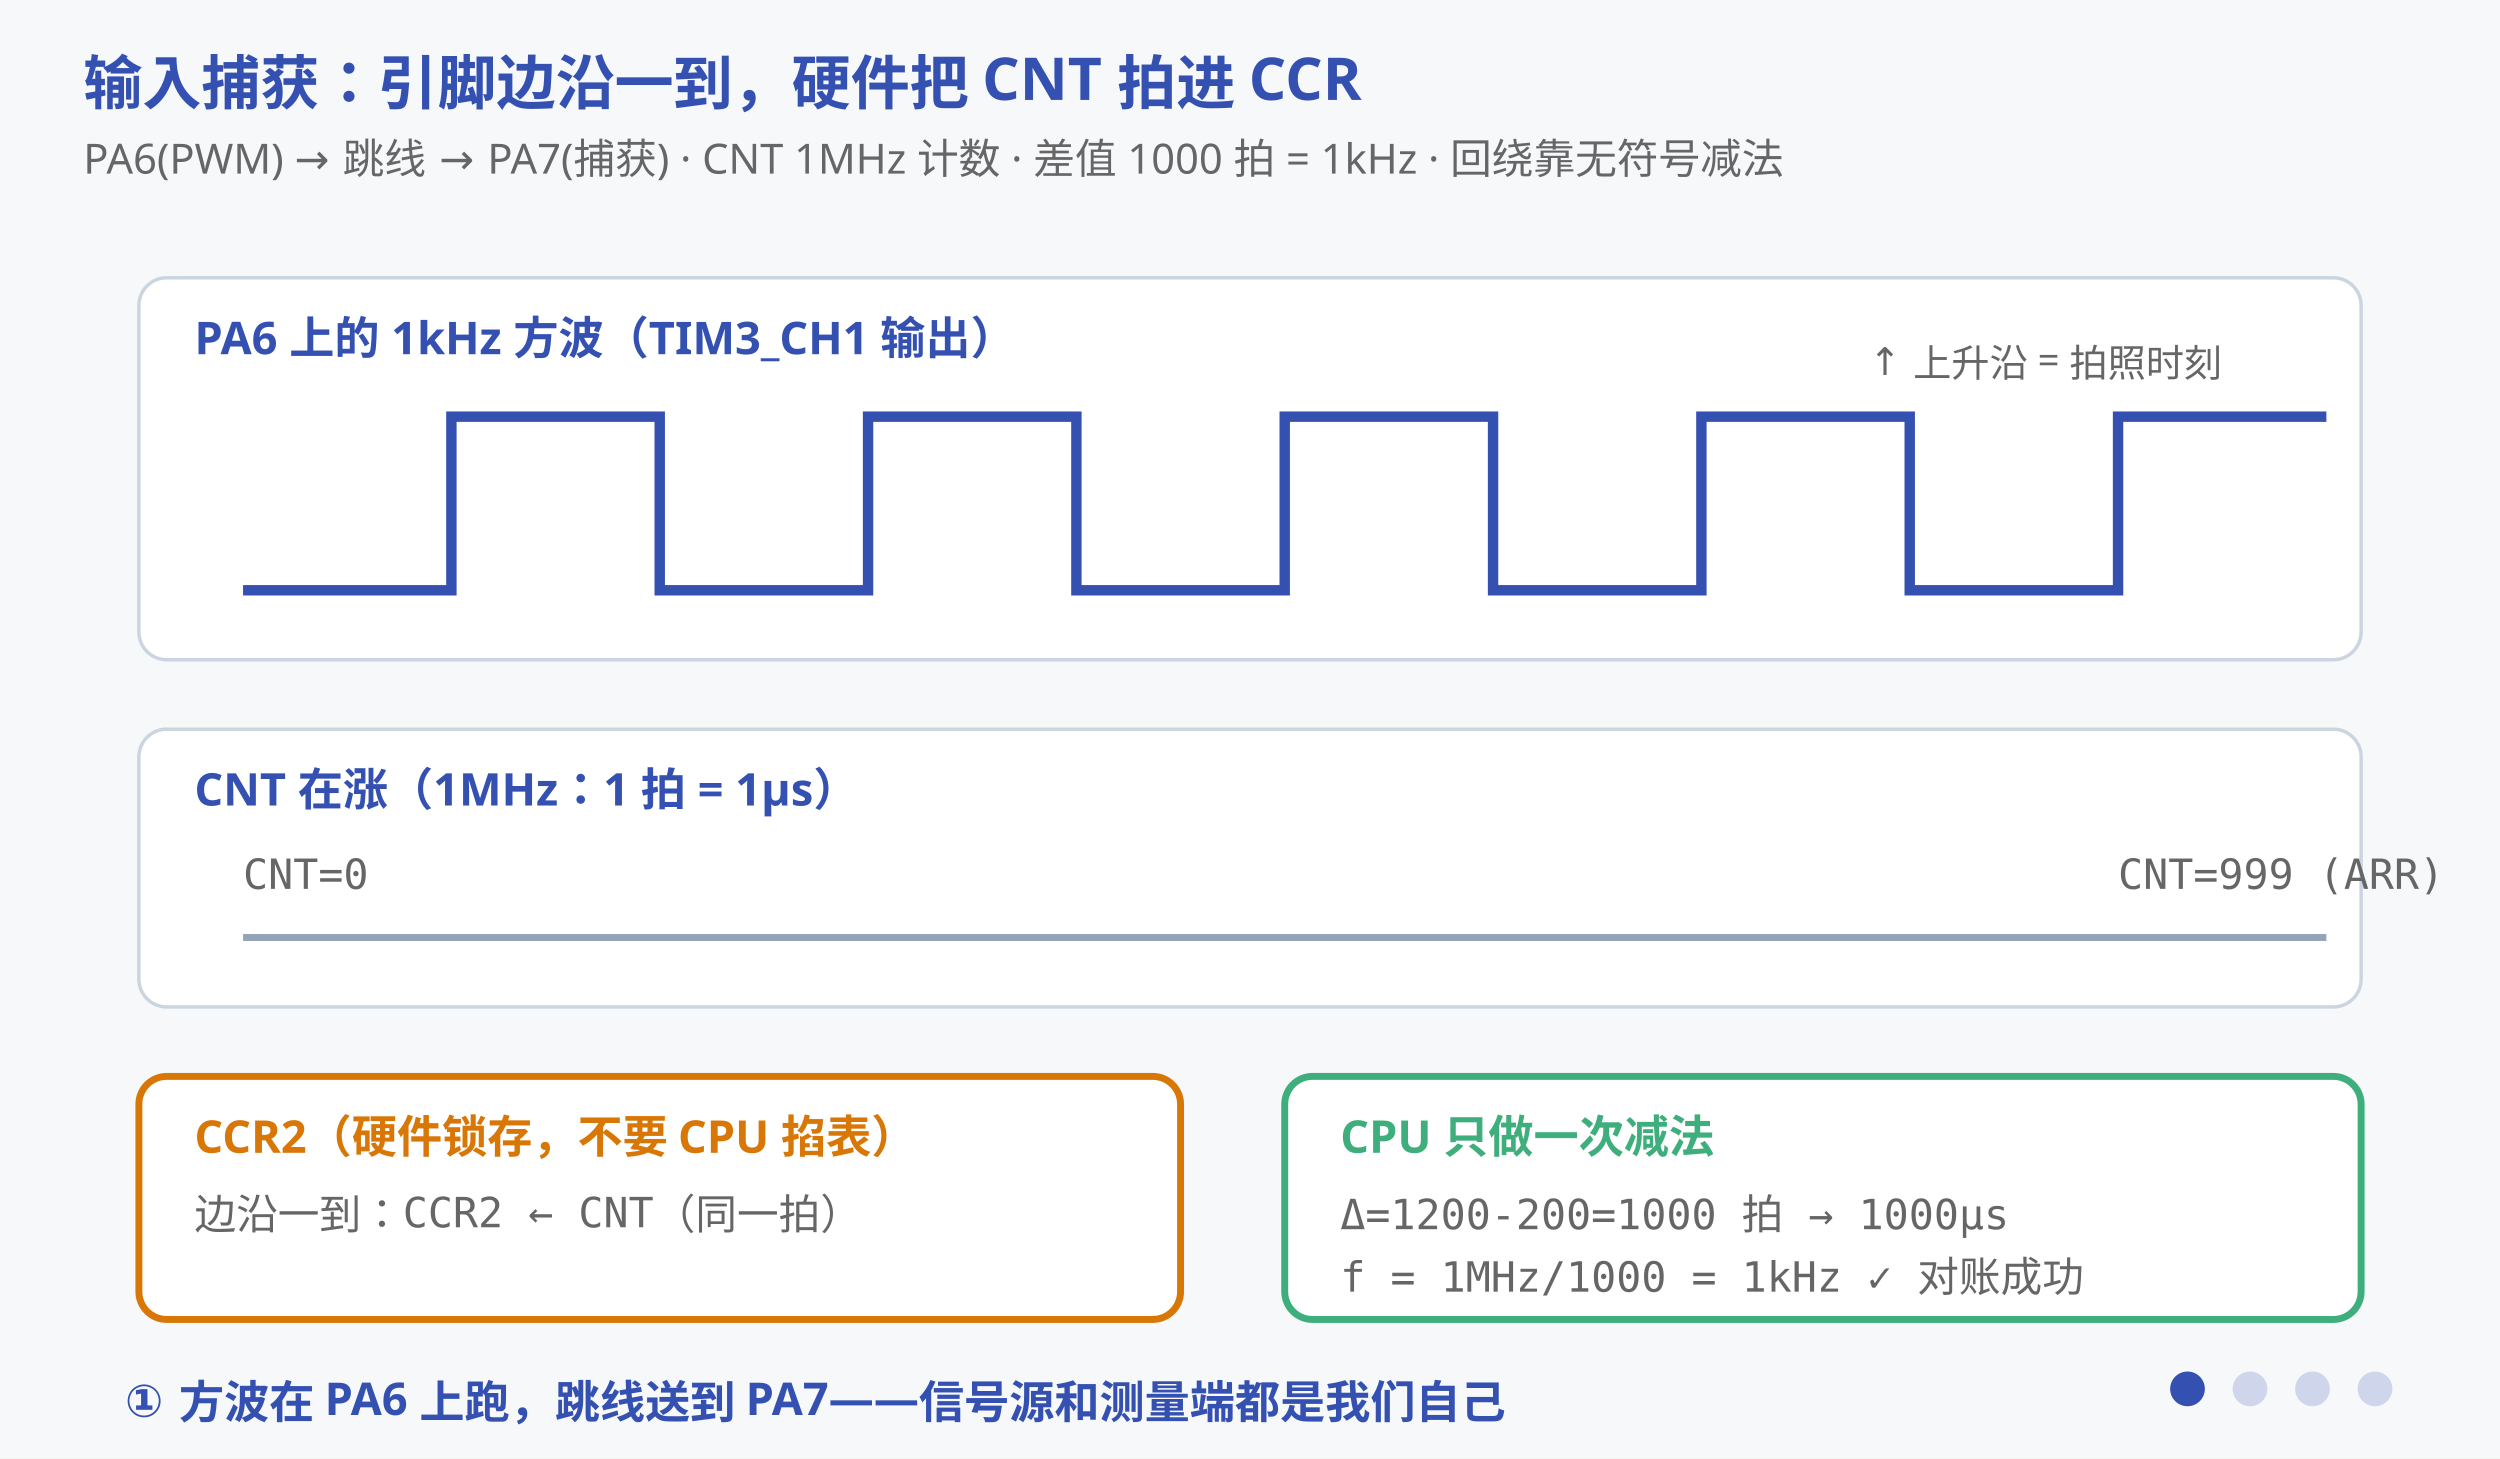
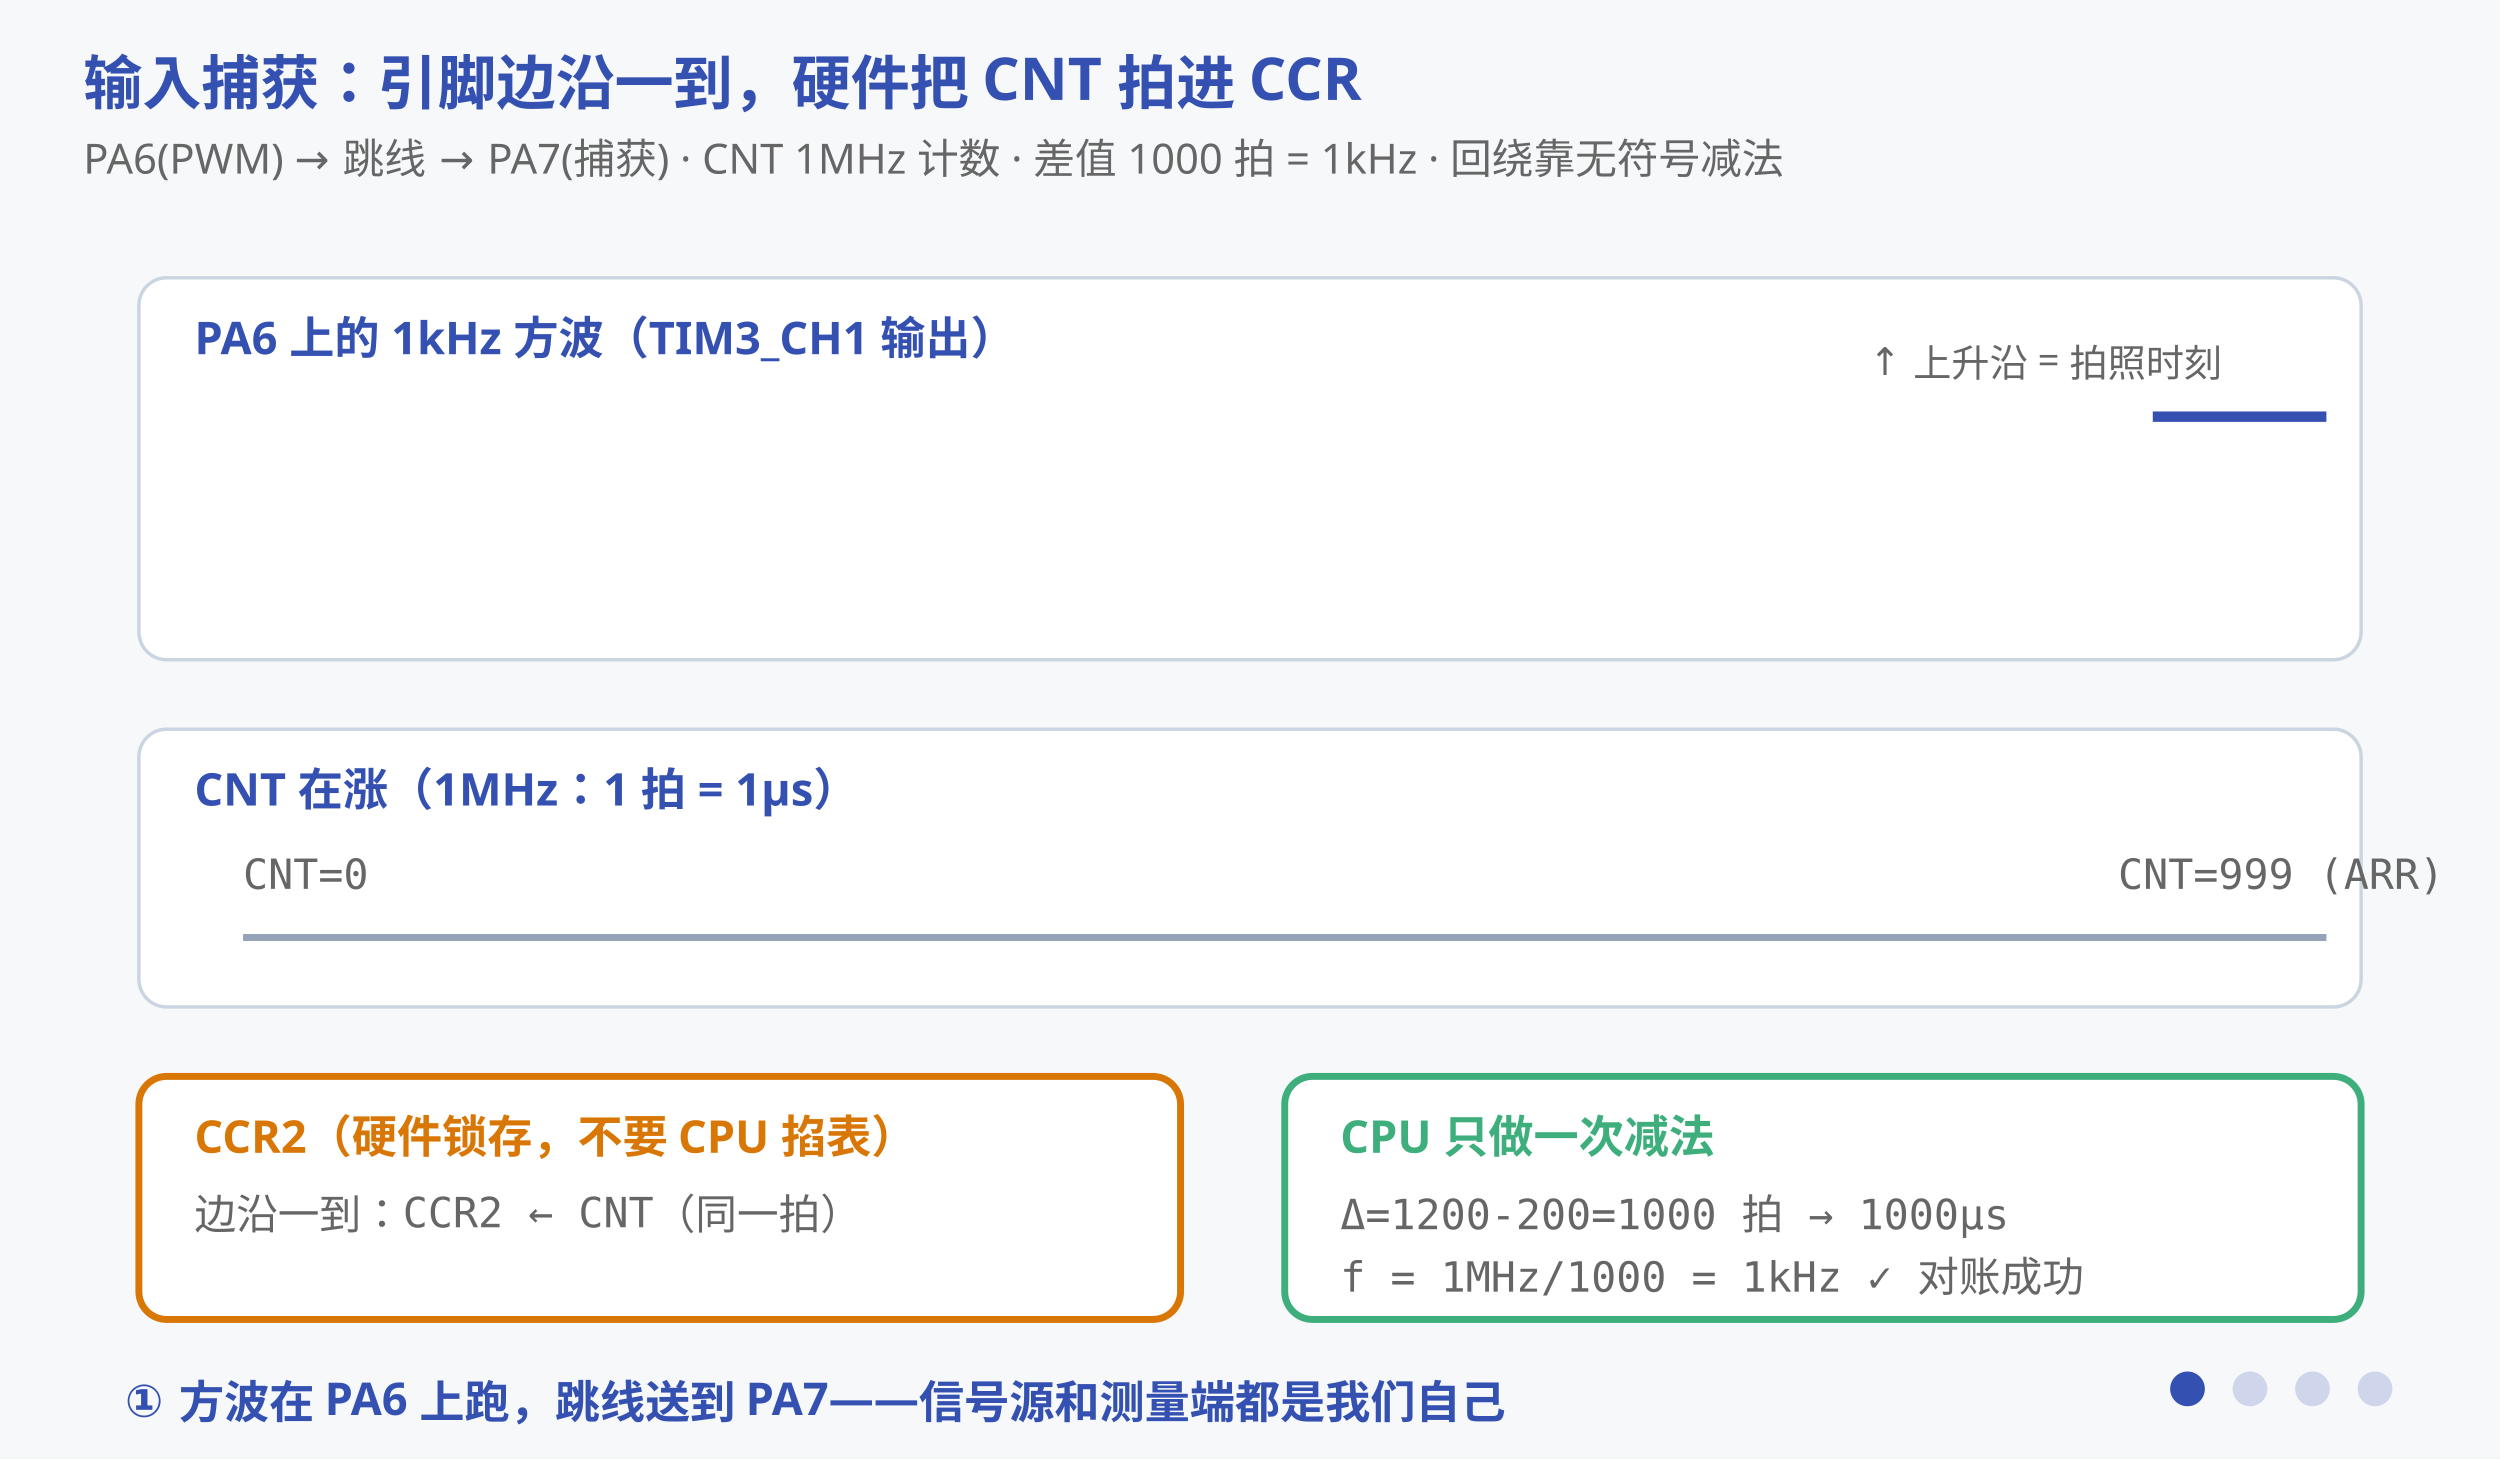
<svg xmlns="http://www.w3.org/2000/svg" viewBox="0 0 720 420" font-family="'Segoe UI','Microsoft YaHei',sans-serif">
  <rect width="720" height="420" fill="#f6f8fa" />
  <text x="24" y="30" font-size="17" font-weight="bold" fill="#3451b2">输入捕获：引脚边沿一到，硬件把 CNT 拍进 CCR</text>
  <text x="24" y="50" font-size="12" fill="#666">PA6(PWM) → 跳线 → PA7(捕获) · CNT 1MHz 计数 · 差值 1000 拍 = 1kHz · 回绕靠无符号减法</text>
  <rect x="40" y="80" width="640" height="110" fill="#ffffff" stroke="#cbd5e1" rx="8" />
  <text x="56" y="102" font-size="13" font-weight="bold" fill="#3451b2">PA6 上的 1kHz 方波（TIM3_CH1 输出）</text>
-   <polyline points="70,170 130,170 130,120 190,120 190,170 250,170 250,120 310,120 310,170 370,170 370,120 430,120 430,170 490,170 490,120 550,120 550,170 610,170 610,120 670,120" stroke="#3451b2" stroke-width="3" fill="none" />
+   <path d="M70,170 H130 V120 H190 V170 H250 V120 H310 V170 H370 V120 H430 V170 H490 V120 H550 V170 H610 V120 H670" pathLength="1000" stroke="#3451b2" stroke-width="3" fill="none" stroke-dasharray="1000" stroke-dashoffset="1000">
+     <animate attributeName="stroke-dashoffset" values="1000;895;314;0;0" keyTimes="0;0.25;0.5;0.75;1" dur="12s" repeatCount="indefinite" />
+   </path>
  <text x="640" y="108" font-size="11" fill="#666" text-anchor="end">↑ 上升沿 = 拍照时刻</text>
  <rect x="40" y="210" width="640" height="80" fill="#ffffff" stroke="#cbd5e1" rx="8" />
  <text x="56" y="232" font-size="13" font-weight="bold" fill="#3451b2">CNT 在涨（1MHz：1 拍 = 1µs）</text>
  <line x1="70" y1="270" x2="670" y2="270" stroke="#94a3b8" stroke-width="2" />
  <text x="70" y="256" font-size="12" font-family="Consolas,monospace" fill="#666">CNT=0</text>
  <text x="610" y="256" font-size="12" font-family="Consolas,monospace" fill="#666">CNT=999 (ARR)</text>
  <g font-family="Consolas,monospace" font-size="12">
    <g opacity="0">
      <animate attributeName="opacity" calcMode="discrete" values="0;1;1;1;0" keyTimes="0;0.25;0.5;0.75;1" dur="12s" repeatCount="indefinite" />
      <line x1="130" y1="120" x2="130" y2="270" stroke="#d97706" stroke-width="2" stroke-dasharray="4 3" />
+       <circle cx="130" cy="120" r="6" fill="none" stroke="#d97706" stroke-width="3" opacity="0">
+         <animate attributeName="r" values="6;20" dur="1s" repeatCount="indefinite" />
+         <animate attributeName="opacity" values="1;0" dur="1s" repeatCount="indefinite" />
+       </circle>
      <circle cx="130" cy="270" r="6" fill="#d97706" />
      <text x="140" y="284" fill="#d97706" font-weight="bold">拍照① CCR2=200</text>
    </g>
    <g opacity="0">
      <animate attributeName="opacity" calcMode="discrete" values="0;0;1;1;0" keyTimes="0;0.25;0.5;0.75;1" dur="12s" repeatCount="indefinite" />
      <line x1="490" y1="120" x2="490" y2="270" stroke="#3eaf7c" stroke-width="2" stroke-dasharray="4 3" />
+       <circle cx="490" cy="120" r="6" fill="none" stroke="#3eaf7c" stroke-width="3" opacity="0">
+         <animate attributeName="r" values="6;20" dur="1s" repeatCount="indefinite" />
+         <animate attributeName="opacity" values="1;0" dur="1s" repeatCount="indefinite" />
+       </circle>
      <circle cx="490" cy="270" r="6" fill="#3eaf7c" />
      <text x="500" y="284" fill="#3eaf7c" font-weight="bold">拍照② CCR2=1200</text>
    </g>
  </g>
  <rect x="40" y="310" width="300" height="70" fill="#ffffff" stroke="#d97706" stroke-width="2" rx="8" />
  <text x="56" y="332" font-size="13" font-weight="bold" fill="#d97706">CCR2（硬件锁存，不要 CPU 掐表）</text>
  <text x="56" y="354" font-size="12" font-family="Consolas,monospace" fill="#666">边沿一到：CCR2 ← CNT（同一拍）</text>
  <rect x="370" y="310" width="310" height="70" fill="#ffffff" stroke="#3eaf7c" stroke-width="2" rx="8" />
  <text x="386" y="332" font-size="13" font-weight="bold" fill="#3eaf7c">CPU 只做一次减法</text>
  <text x="386" y="354" font-size="12" font-family="Consolas,monospace" fill="#666">Δ=1200-200=1000 拍 → 1000µs</text>
  <text x="386" y="372" font-size="12" font-family="Consolas,monospace" fill="#666">f = 1MHz/1000 = 1kHz ✓ 对账成功</text>
  <g font-size="13" font-weight="bold" fill="#3451b2">
    <g opacity="1">
      <animate attributeName="opacity" calcMode="discrete" values="1;0;0;0;1" keyTimes="0;0.25;0.5;0.75;1" dur="12s" repeatCount="indefinite" />
      <text x="36" y="408">① 方波在 PA6 上跑，跳线送到 PA7——信号源和测量端都是我们自己</text>
    </g>
    <g opacity="0">
      <animate attributeName="opacity" calcMode="discrete" values="0;1;0;0;0" keyTimes="0;0.25;0.5;0.75;1" dur="12s" repeatCount="indefinite" />
      <text x="36" y="408">② 第一个上升沿：硬件把 CNT=200 锁进 CCR2——CPU 这时候在干别的</text>
    </g>
    <g opacity="0">
      <animate attributeName="opacity" calcMode="discrete" values="0;0;1;0;0" keyTimes="0;0.25;0.5;0.75;1" dur="12s" repeatCount="indefinite" />
      <text x="36" y="408">③ 第二个上升沿：CCR2=1200。CPU 读走两次值，做一次减法</text>
    </g>
    <g opacity="0">
      <animate attributeName="opacity" calcMode="discrete" values="0;0;0;1;0" keyTimes="0;0.25;0.5;0.75;1" dur="12s" repeatCount="indefinite" />
      <text x="36" y="408">④ 回绕怎么办：now-last 用无符号减法，CNT 归零绕圈自动算出模差</text>
    </g>
  </g>
  <g transform="translate(630,400)" fill="#3451b2">
    <circle cx="0" cy="0" r="5" opacity="1">
      <animate attributeName="opacity" calcMode="discrete" values="1;0.2;0.2;0.2;1" keyTimes="0;0.25;0.5;0.75;1" dur="12s" repeatCount="indefinite" />
    </circle>
    <circle cx="18" cy="0" r="5" opacity="0.2">
      <animate attributeName="opacity" calcMode="discrete" values="0.2;1;0.2;0.2;0.2" keyTimes="0;0.25;0.5;0.75;1" dur="12s" repeatCount="indefinite" />
    </circle>
    <circle cx="36" cy="0" r="5" opacity="0.2">
      <animate attributeName="opacity" calcMode="discrete" values="0.2;0.2;1;0.2;0.2" keyTimes="0;0.25;0.5;0.75;1" dur="12s" repeatCount="indefinite" />
    </circle>
    <circle cx="54" cy="0" r="5" opacity="0.2">
      <animate attributeName="opacity" calcMode="discrete" values="0.2;0.2;0.2;1;0.2" keyTimes="0;0.25;0.5;0.75;1" dur="12s" repeatCount="indefinite" />
    </circle>
  </g>
</svg>
